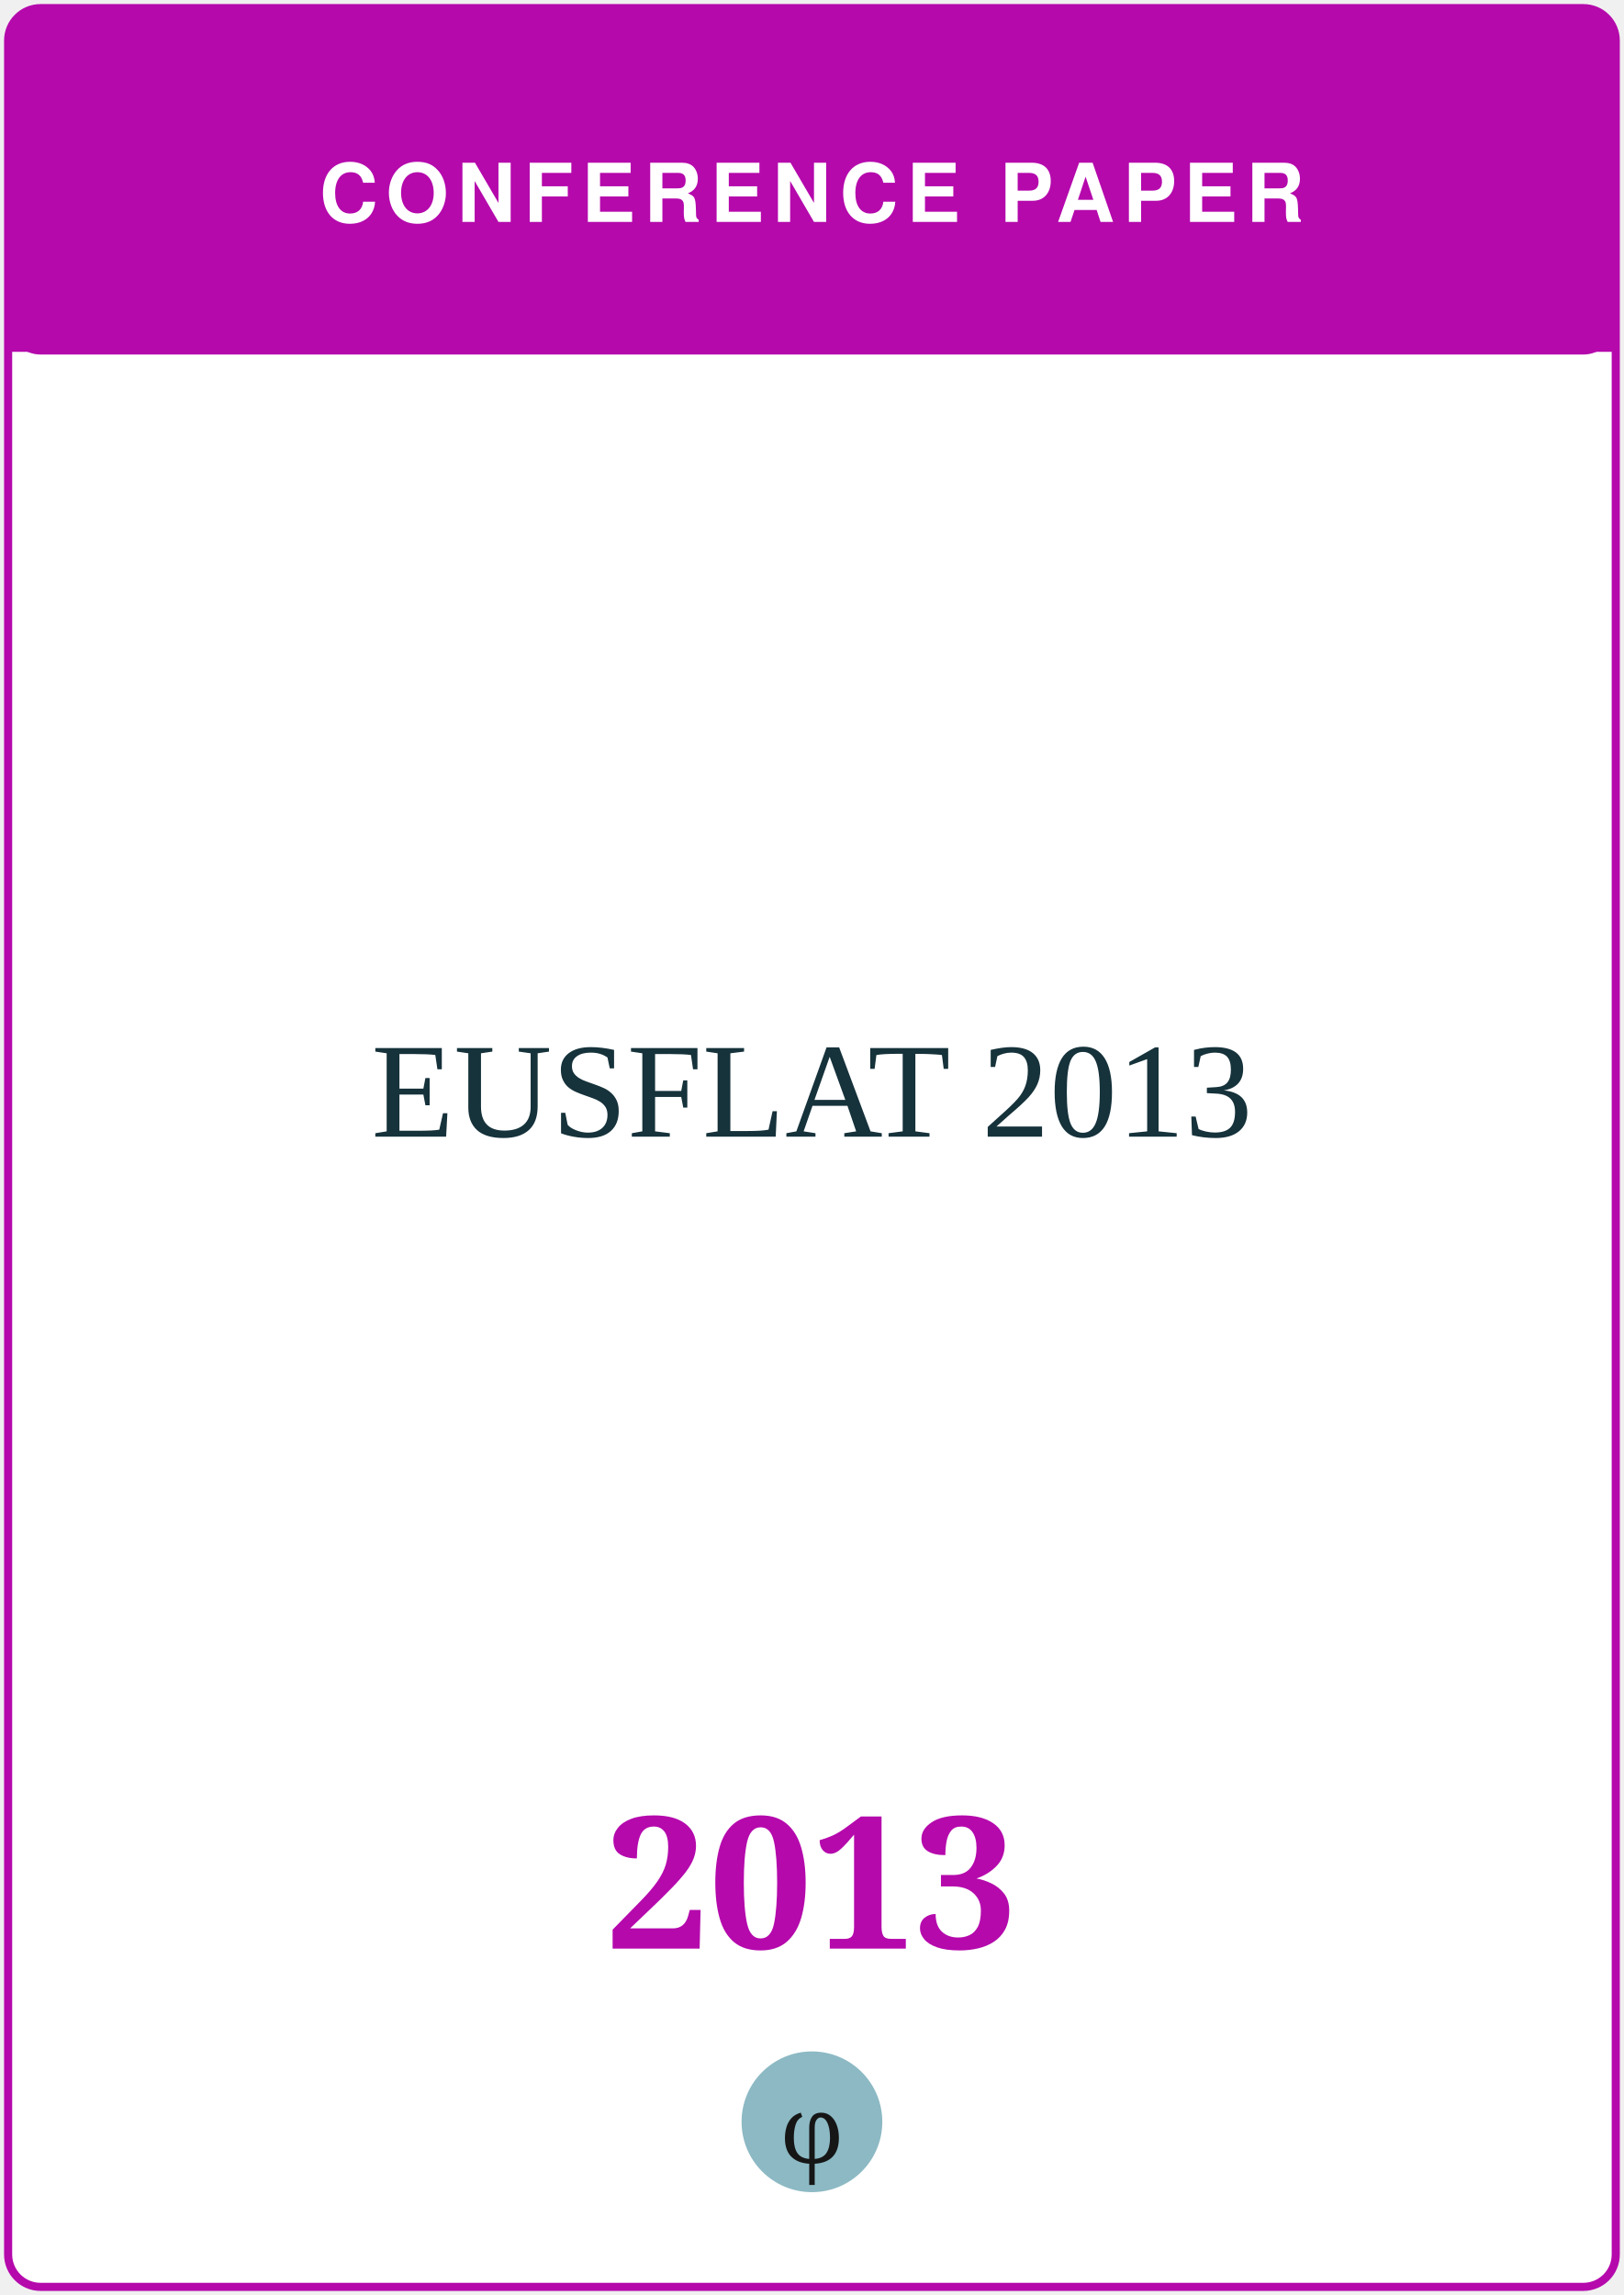
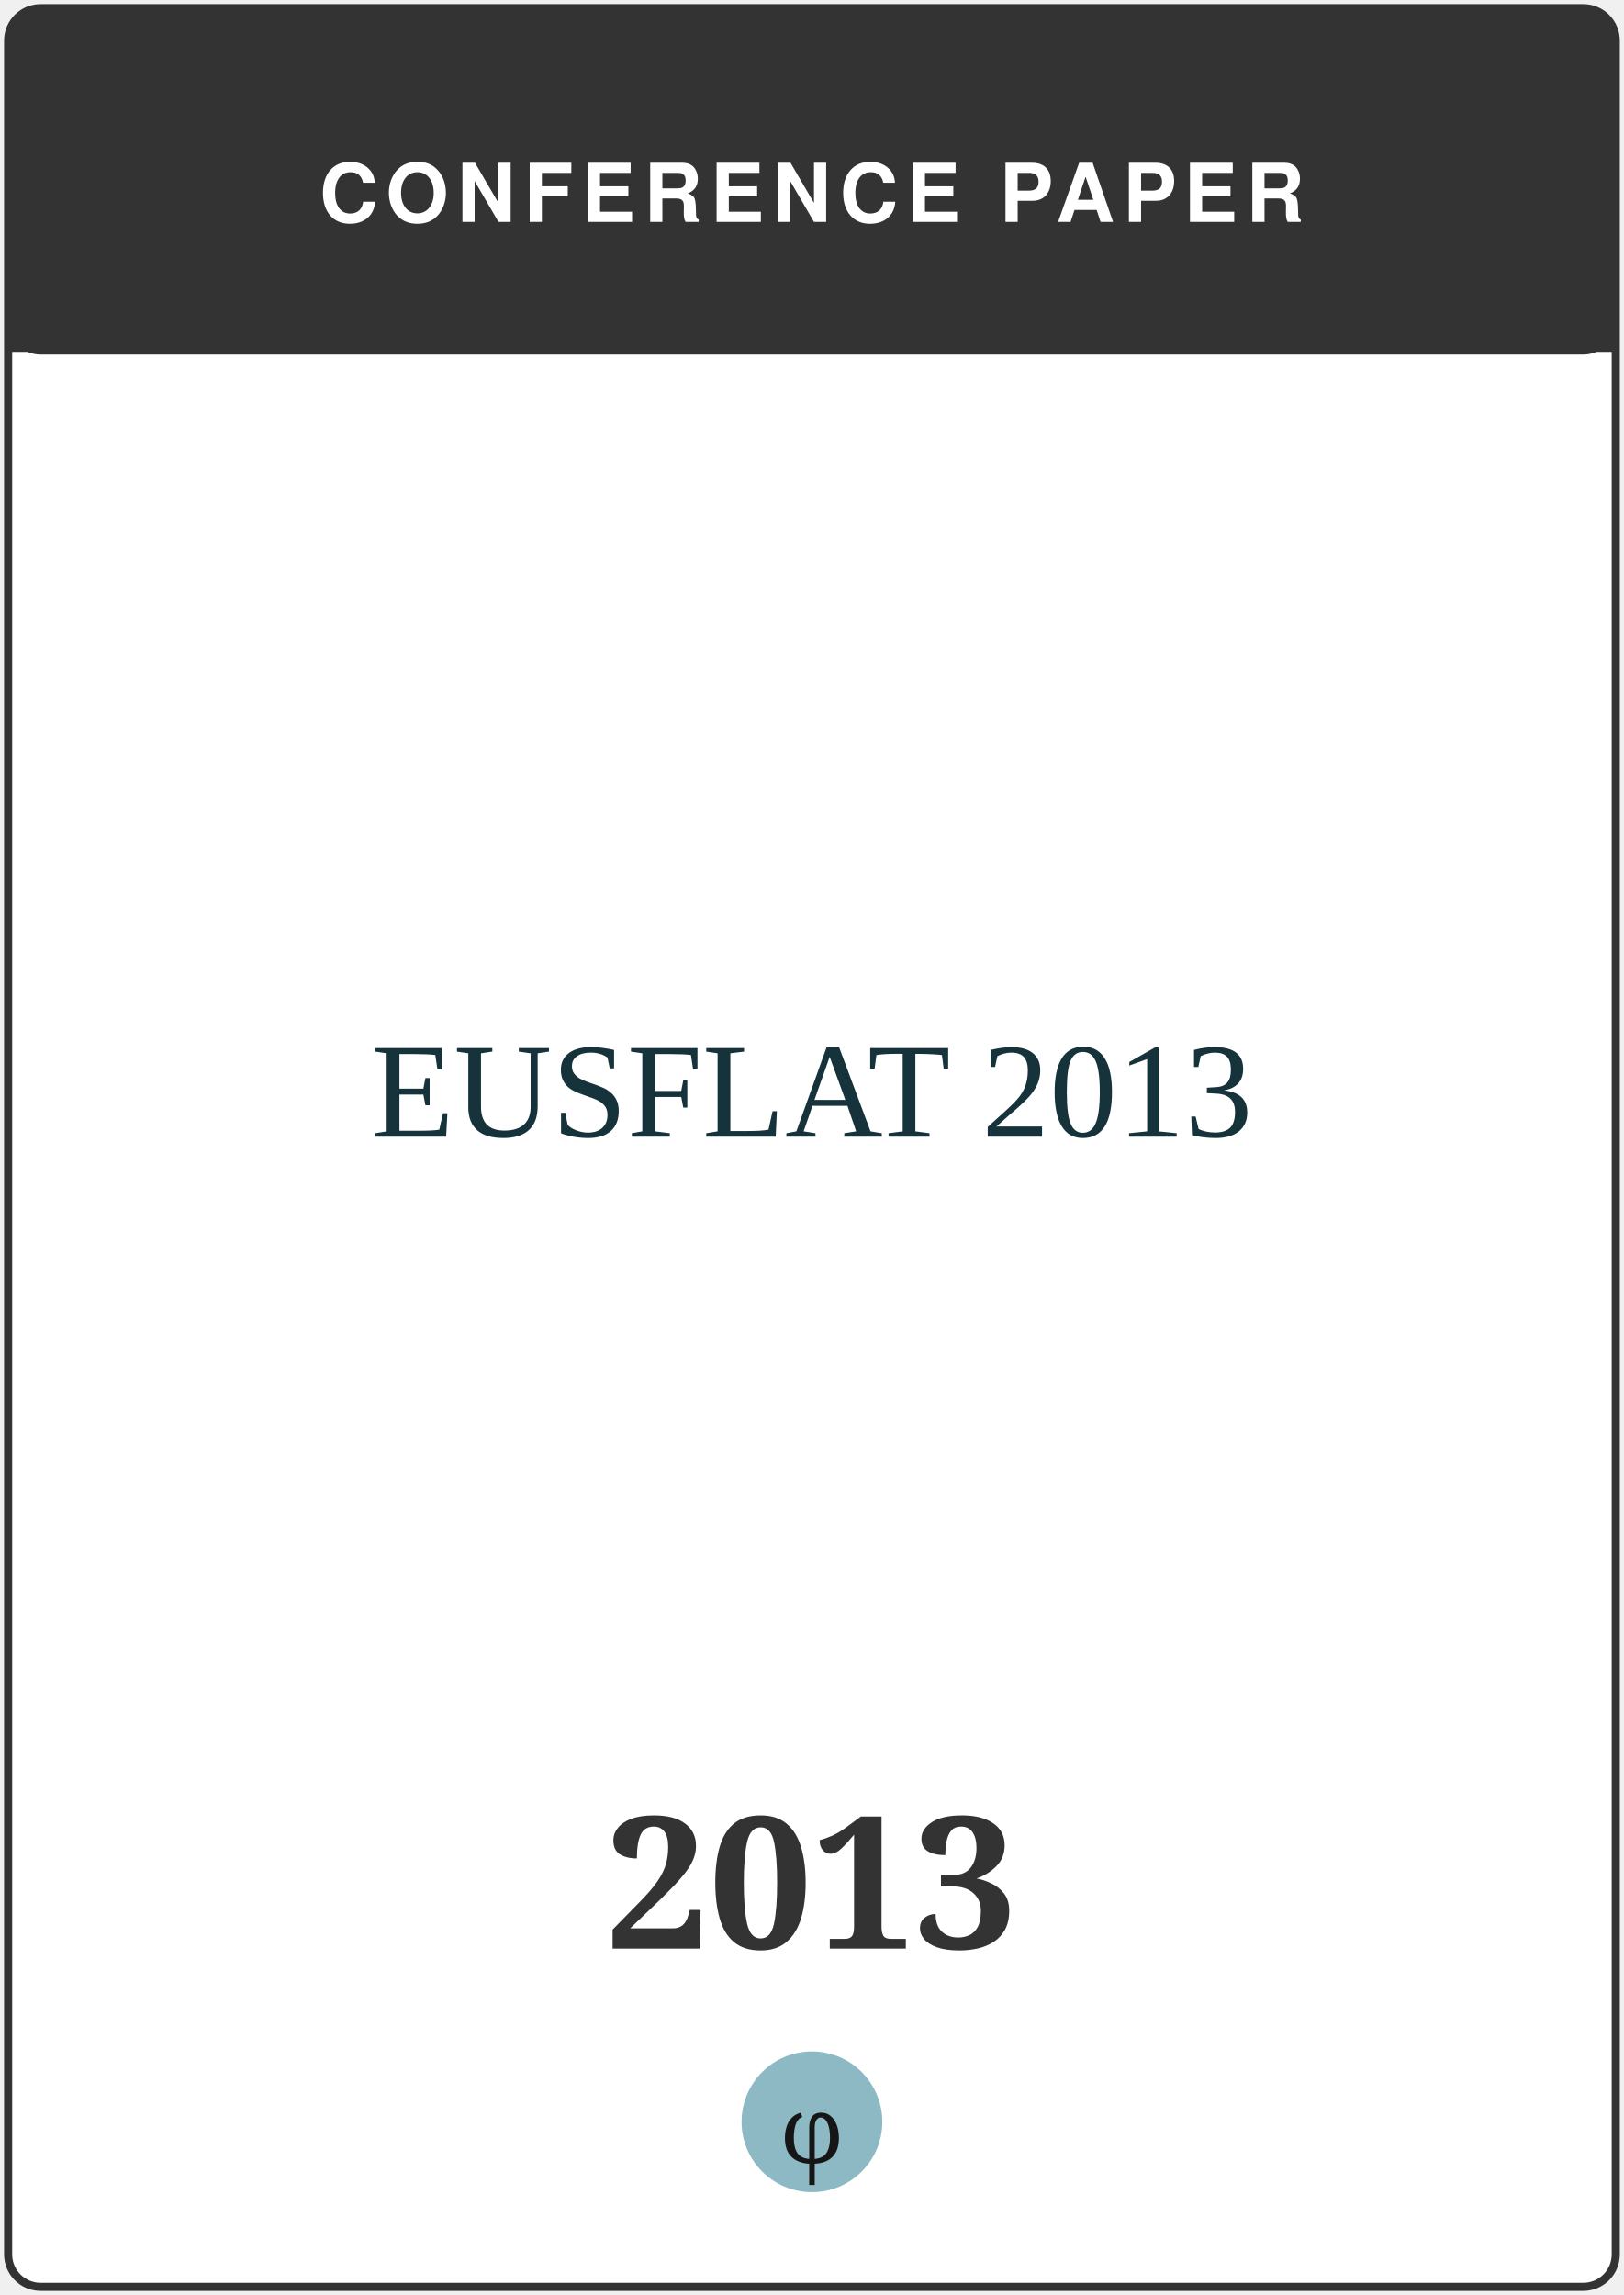
<svg xmlns="http://www.w3.org/2000/svg" viewBox="0 0 300 424" role="img" aria-label="EUSFLAT 2013">
-   <rect x="1.5" y="1.5" width="297" height="421" rx="6" fill="#ffffff" stroke="#b509ac" stroke-width="1.5" />
-   <rect x="1.5" y="1.5" width="297" height="64" rx="6" fill="#b509ac" />
-   <rect x="1.5" y="40" width="297" height="25" fill="#b509ac" />
+   <rect x="1.5" y="1.5" width="297" height="421" rx="6" fill="#ffffff" stroke="#333333" stroke-width="1.5" />
+   <rect x="1.5" y="1.5" width="297" height="64" rx="6" fill="#333333" />
+   <rect x="1.5" y="40" width="297" height="25" fill="#333333" />
  <text x="150" y="41" text-anchor="middle" font-family="Helvetica, Arial, sans-serif" font-weight="700" font-size="15" letter-spacing="1.5" fill="#ffffff">CONFERENCE PAPER</text>
  <text x="150" y="210" text-anchor="middle" font-family="Georgia, 'Times New Roman', serif" font-size="25" fill="#16323b">EUSFLAT 2013</text>
-   <text x="150" y="360" text-anchor="middle" font-family="Georgia, serif" font-weight="700" font-size="34" fill="#b509ac">2013</text>
+   <text x="150" y="360" text-anchor="middle" font-family="Georgia, serif" font-weight="700" font-size="34" fill="#333333">2013</text>
  <circle cx="150" cy="392" r="13" fill="#8cb9c4" />
  <text x="150" y="393" text-anchor="middle" font-family="Georgia, serif" font-size="17" fill="#161616" dominant-baseline="central">φ</text>
</svg>
